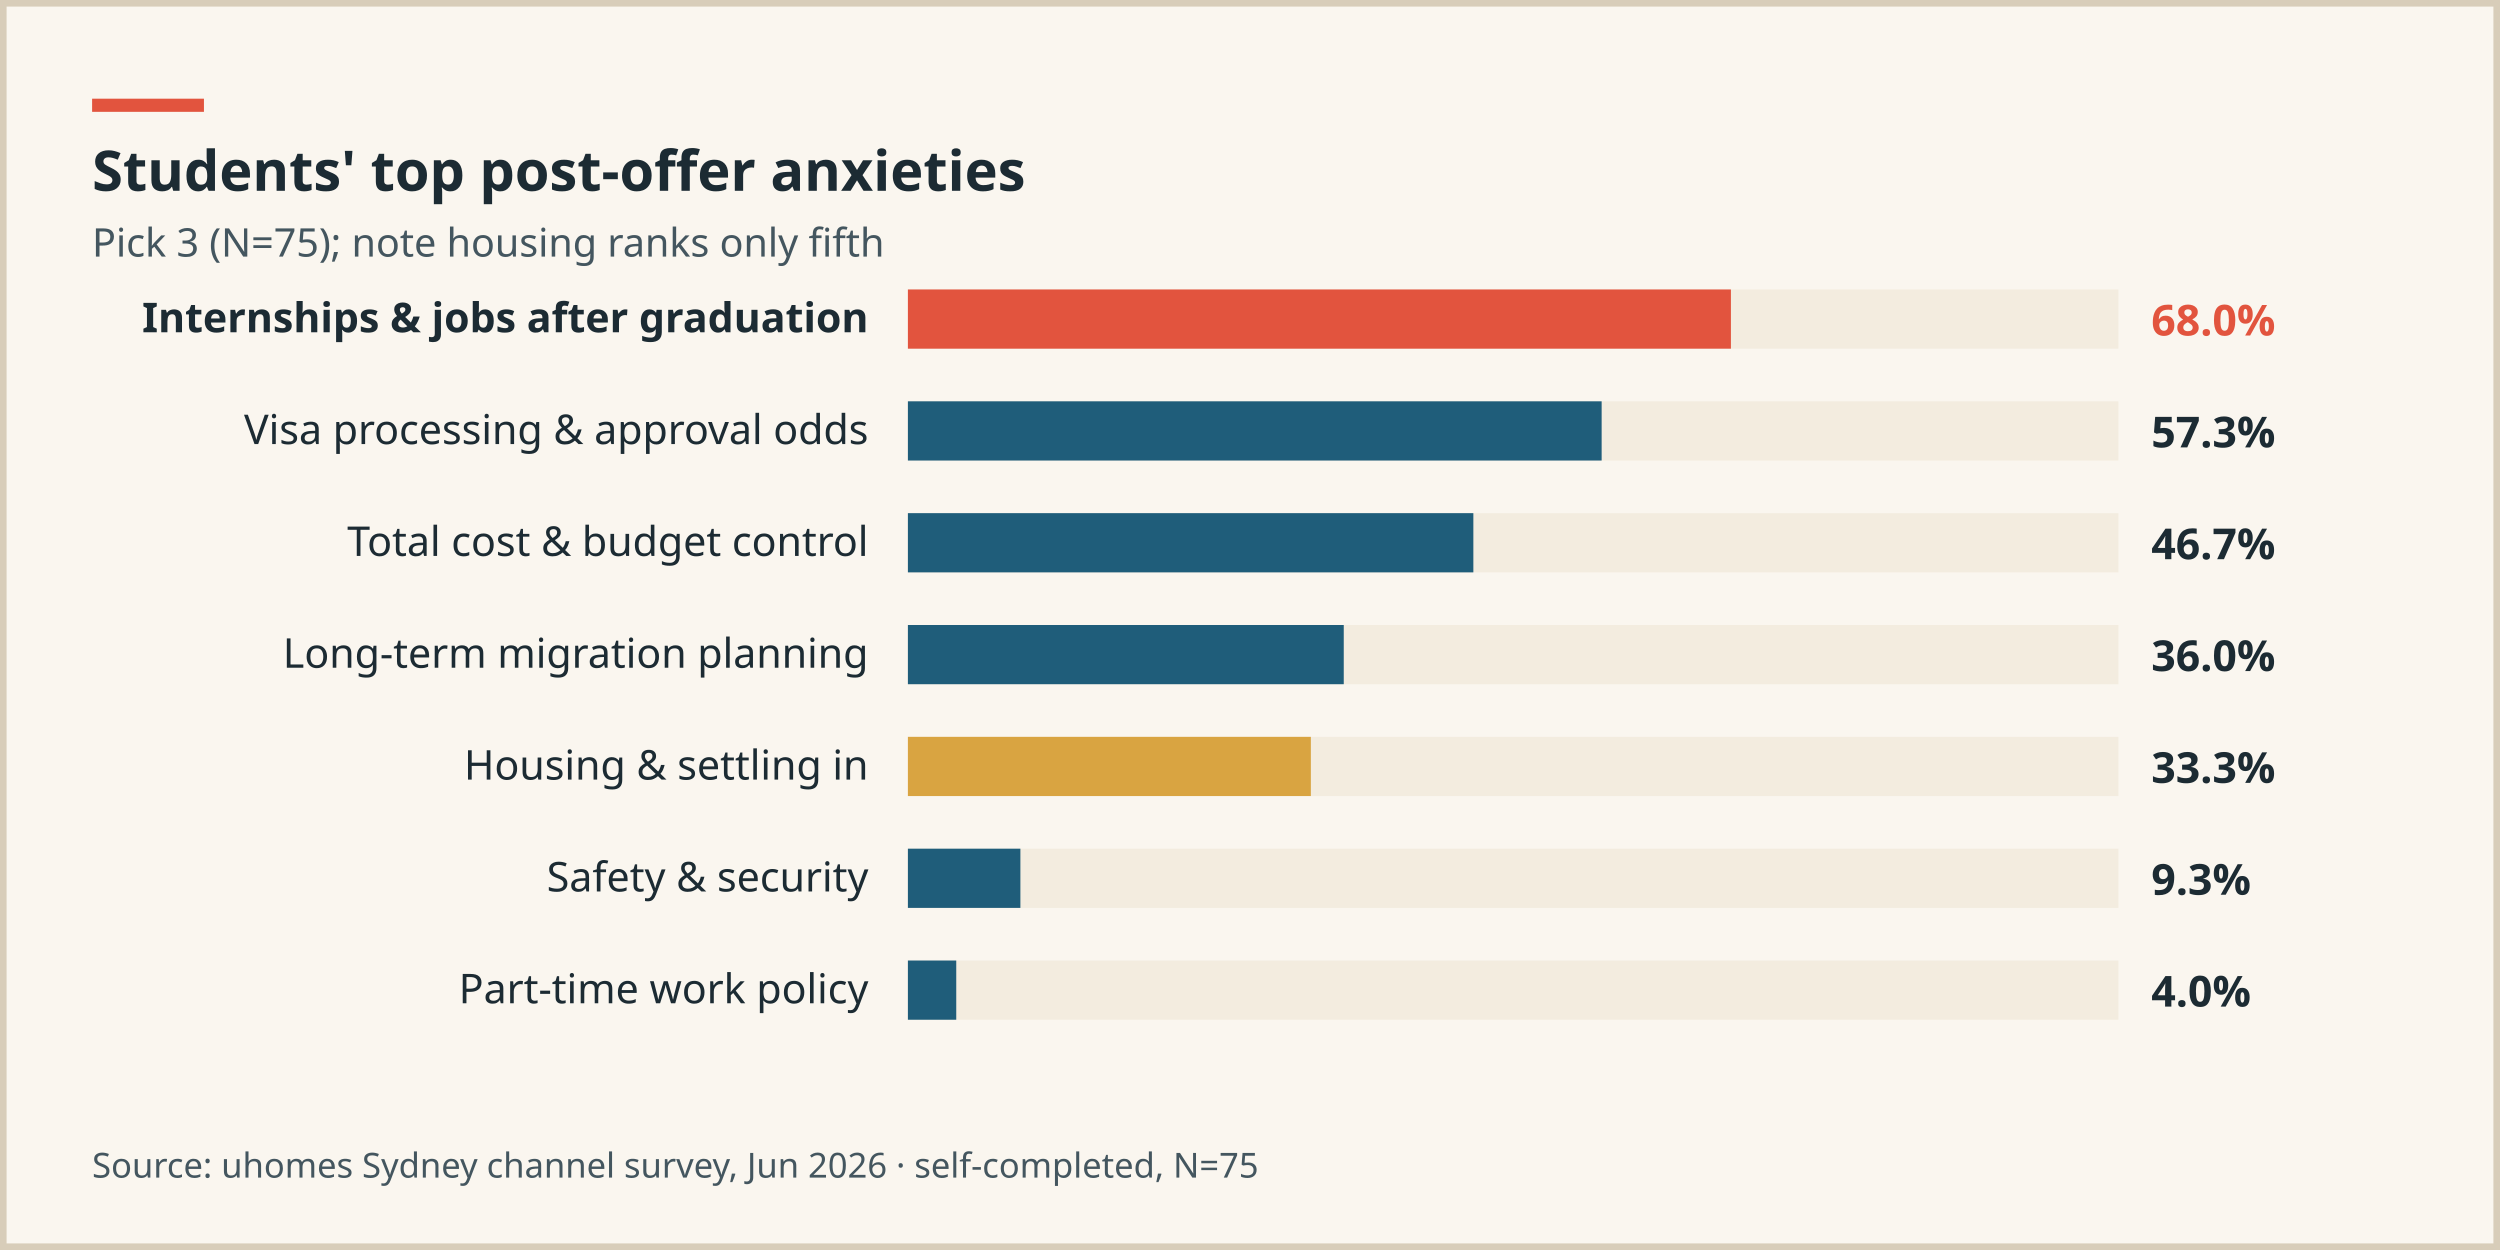
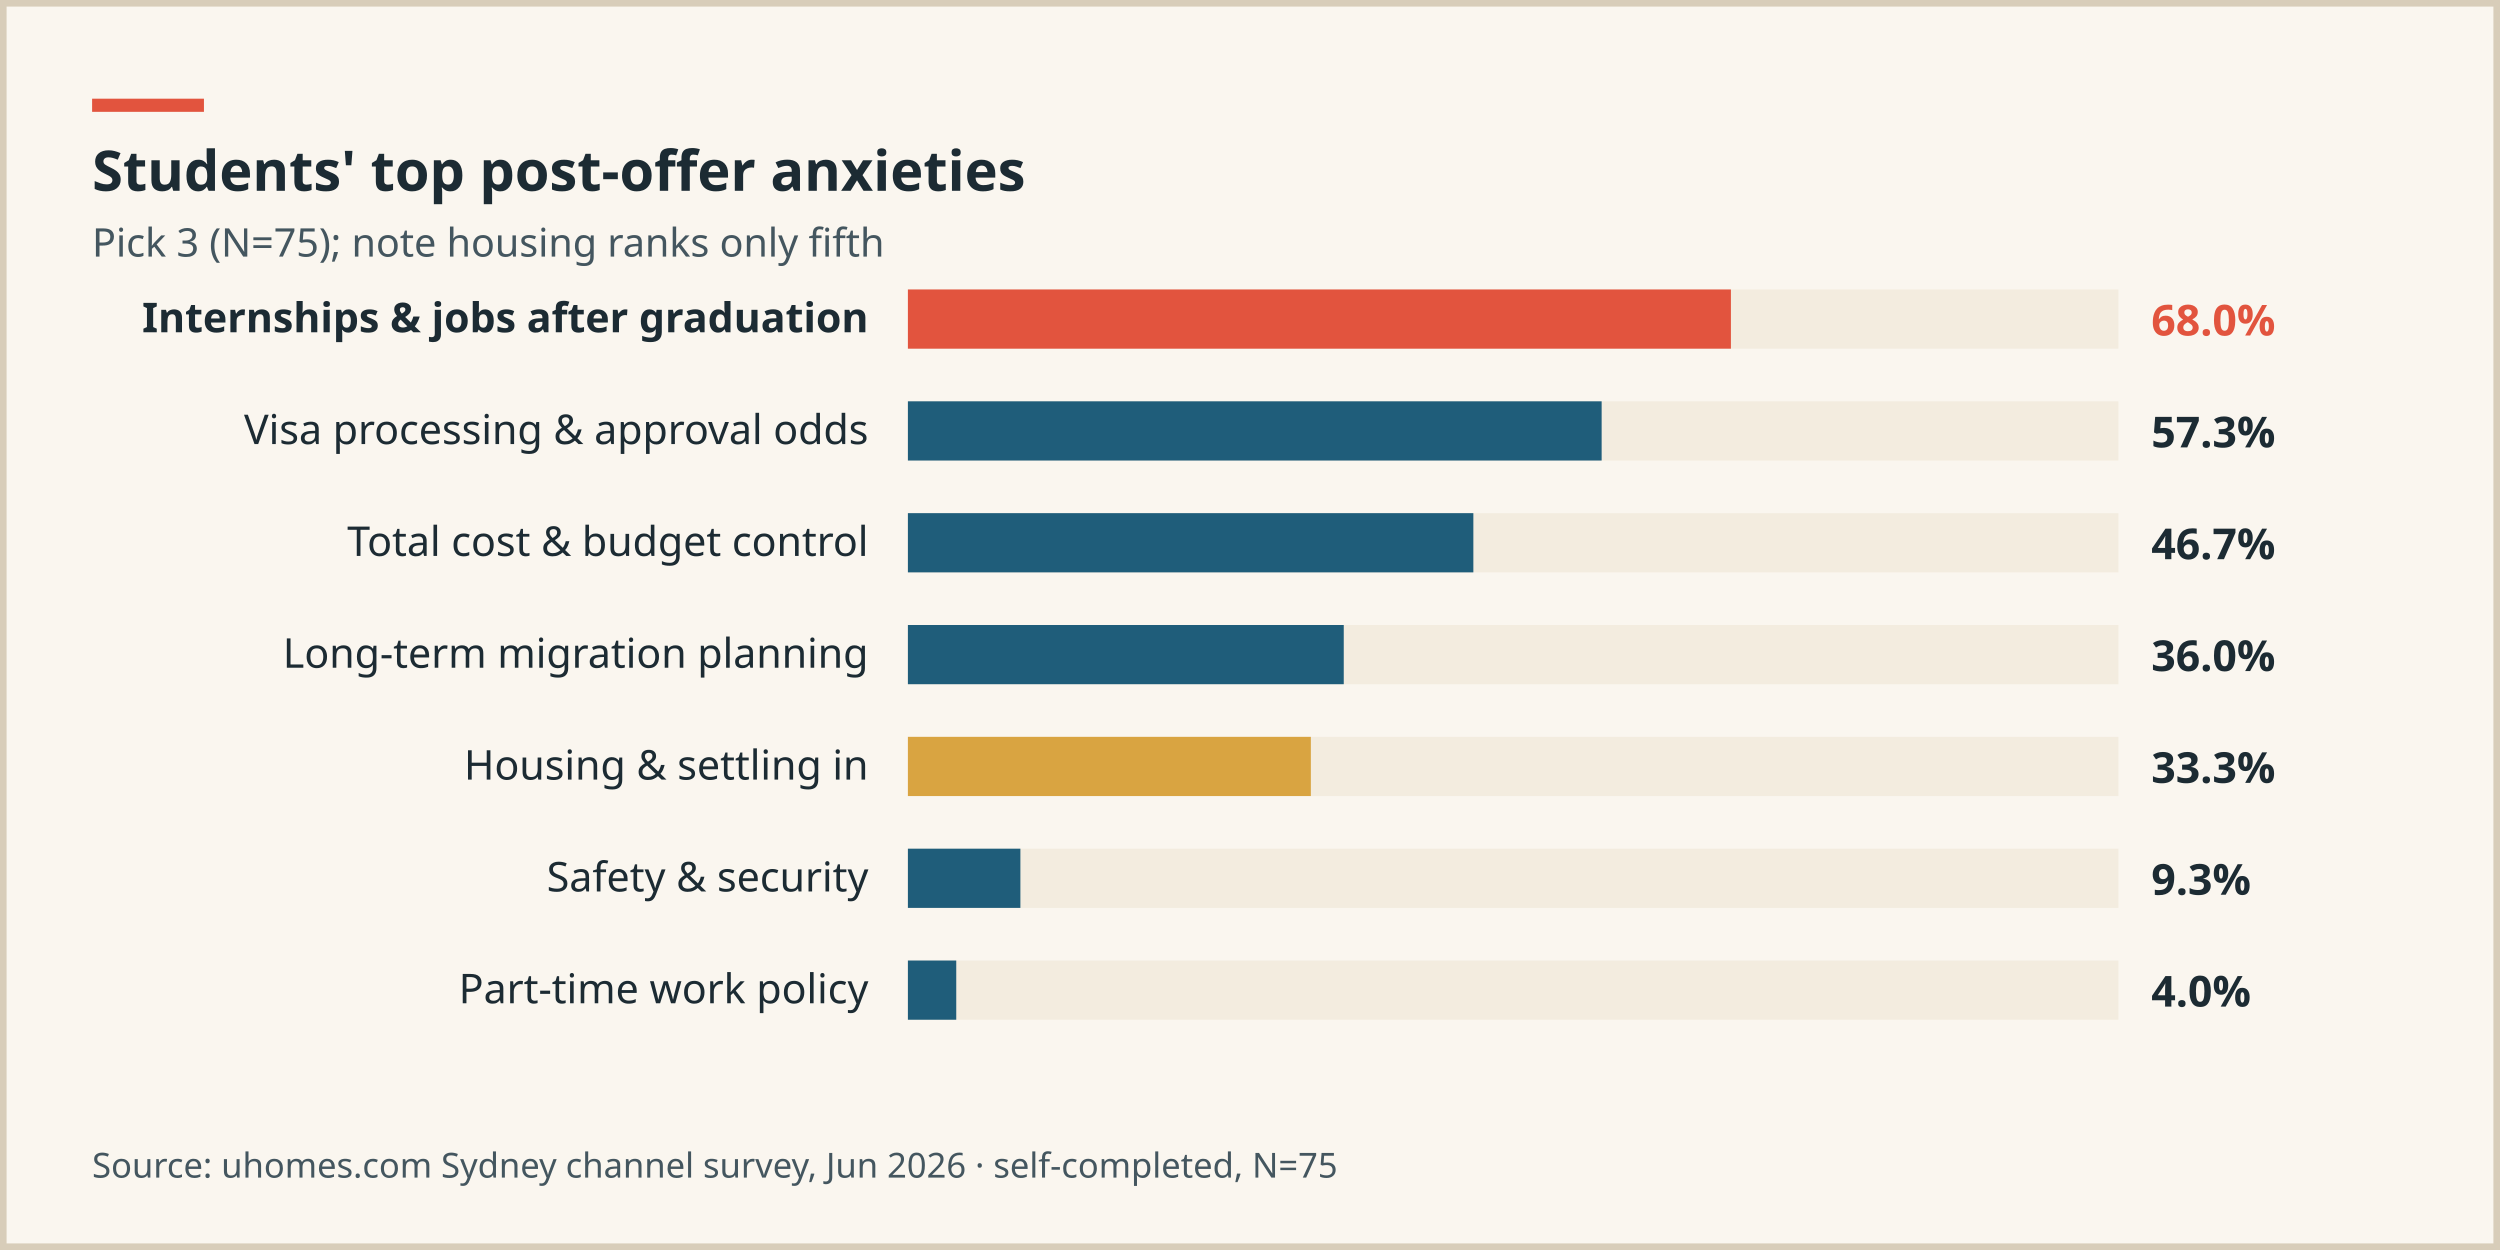
<svg xmlns="http://www.w3.org/2000/svg" width="760" height="380" viewBox="0 0 760 380" font-family="'Montserrat','PingFang SC','Microsoft YaHei',sans-serif">
  <rect width="760" height="380" fill="#faf6ef" />
  <rect x="1" y="1" width="758" height="378" fill="none" stroke="#d8cdb9" stroke-width="2" />
  <rect x="28" y="30" width="34" height="4" fill="#e2543e" />
  <text x="28" y="58" font-size="17" font-weight="700" fill="#1c2b33">Students' top post-offer anxieties</text>
  <text x="28" y="78" font-size="12" fill="#44565f">Pick 3 (N=75); note housing ranks only fifth</text>
  <text x="264" y="101" font-size="12.5" fill="#1c2b33" text-anchor="end" font-weight="700">Internships &amp; jobs after graduation</text>
  <rect x="276" y="88" width="368" height="18" fill="#f3ecdf" />
  <rect x="276" y="88" width="250.2" height="18" fill="#e2543e" />
  <text x="654" y="102" font-size="13" font-weight="800" fill="#e2543e">68.0%</text>
  <text x="264" y="135" font-size="12.5" fill="#1c2b33" text-anchor="end">Visa processing &amp; approval odds</text>
  <rect x="276" y="122" width="368" height="18" fill="#f3ecdf" />
  <rect x="276" y="122" width="210.9" height="18" fill="#1f5d7a" />
  <text x="654" y="136" font-size="13" font-weight="800" fill="#1c2b33">57.3%</text>
  <text x="264" y="169" font-size="12.5" fill="#1c2b33" text-anchor="end">Total cost &amp; budget control</text>
  <rect x="276" y="156" width="368" height="18" fill="#f3ecdf" />
  <rect x="276" y="156" width="171.9" height="18" fill="#1f5d7a" />
  <text x="654" y="170" font-size="13" font-weight="800" fill="#1c2b33">46.7%</text>
  <text x="264" y="203" font-size="12.5" fill="#1c2b33" text-anchor="end">Long-term migration planning</text>
  <rect x="276" y="190" width="368" height="18" fill="#f3ecdf" />
  <rect x="276" y="190" width="132.5" height="18" fill="#1f5d7a" />
  <text x="654" y="204" font-size="13" font-weight="800" fill="#1c2b33">36.0%</text>
  <text x="264" y="237" font-size="12.5" fill="#1c2b33" text-anchor="end">Housing &amp; settling in</text>
  <rect x="276" y="224" width="368" height="18" fill="#f3ecdf" />
  <rect x="276" y="224" width="122.5" height="18" fill="#d9a441" />
  <text x="654" y="238" font-size="13" font-weight="800" fill="#1c2b33">33.3%</text>
  <text x="264" y="271" font-size="12.5" fill="#1c2b33" text-anchor="end">Safety &amp; security</text>
  <rect x="276" y="258" width="368" height="18" fill="#f3ecdf" />
  <rect x="276" y="258" width="34.2" height="18" fill="#1f5d7a" />
  <text x="654" y="272" font-size="13" font-weight="800" fill="#1c2b33">9.3%</text>
  <text x="264" y="305" font-size="12.5" fill="#1c2b33" text-anchor="end">Part-time work policy</text>
  <rect x="276" y="292" width="368" height="18" fill="#f3ecdf" />
  <rect x="276" y="292" width="14.7" height="18" fill="#1f5d7a" />
  <text x="654" y="306" font-size="13" font-weight="800" fill="#1c2b33">4.0%</text>
-   <text x="28" y="358" font-size="10.5" fill="#44565f">Source: uhomes Sydney channel survey, Jun 2026 · self-completed, N=75</text>
+   <text x="28" y="358" font-size="10.5" fill="#44565f">Source: uhomes.com Sydney channel survey, Jun 2026 · self-completed, N=75</text>
</svg>
